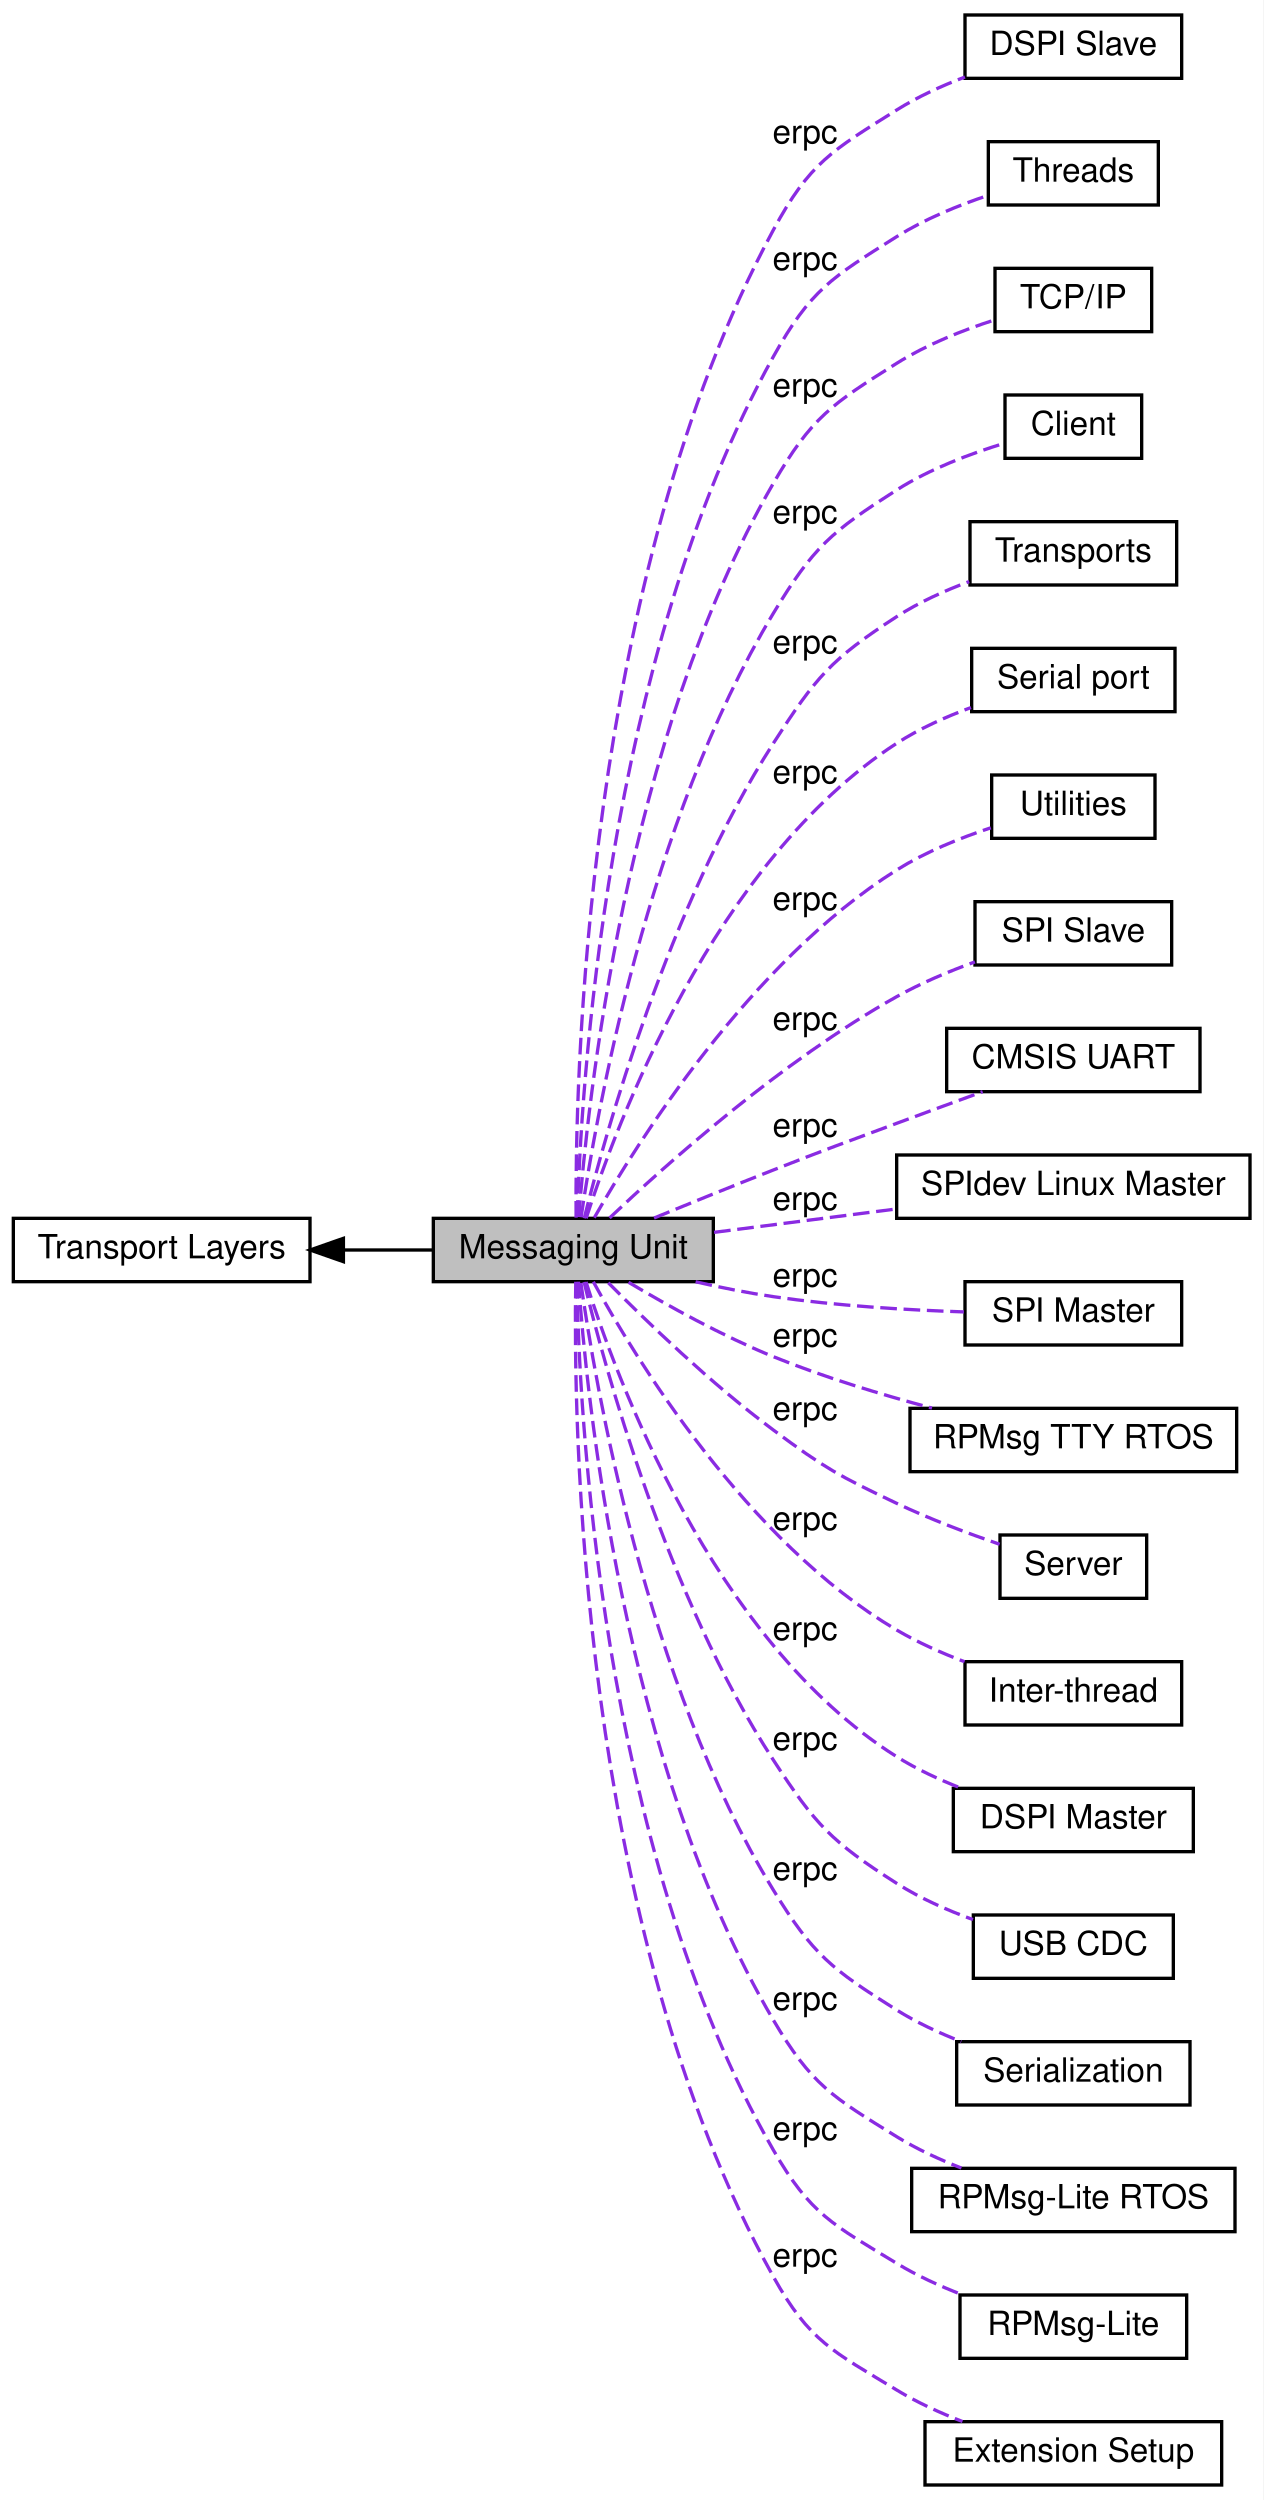
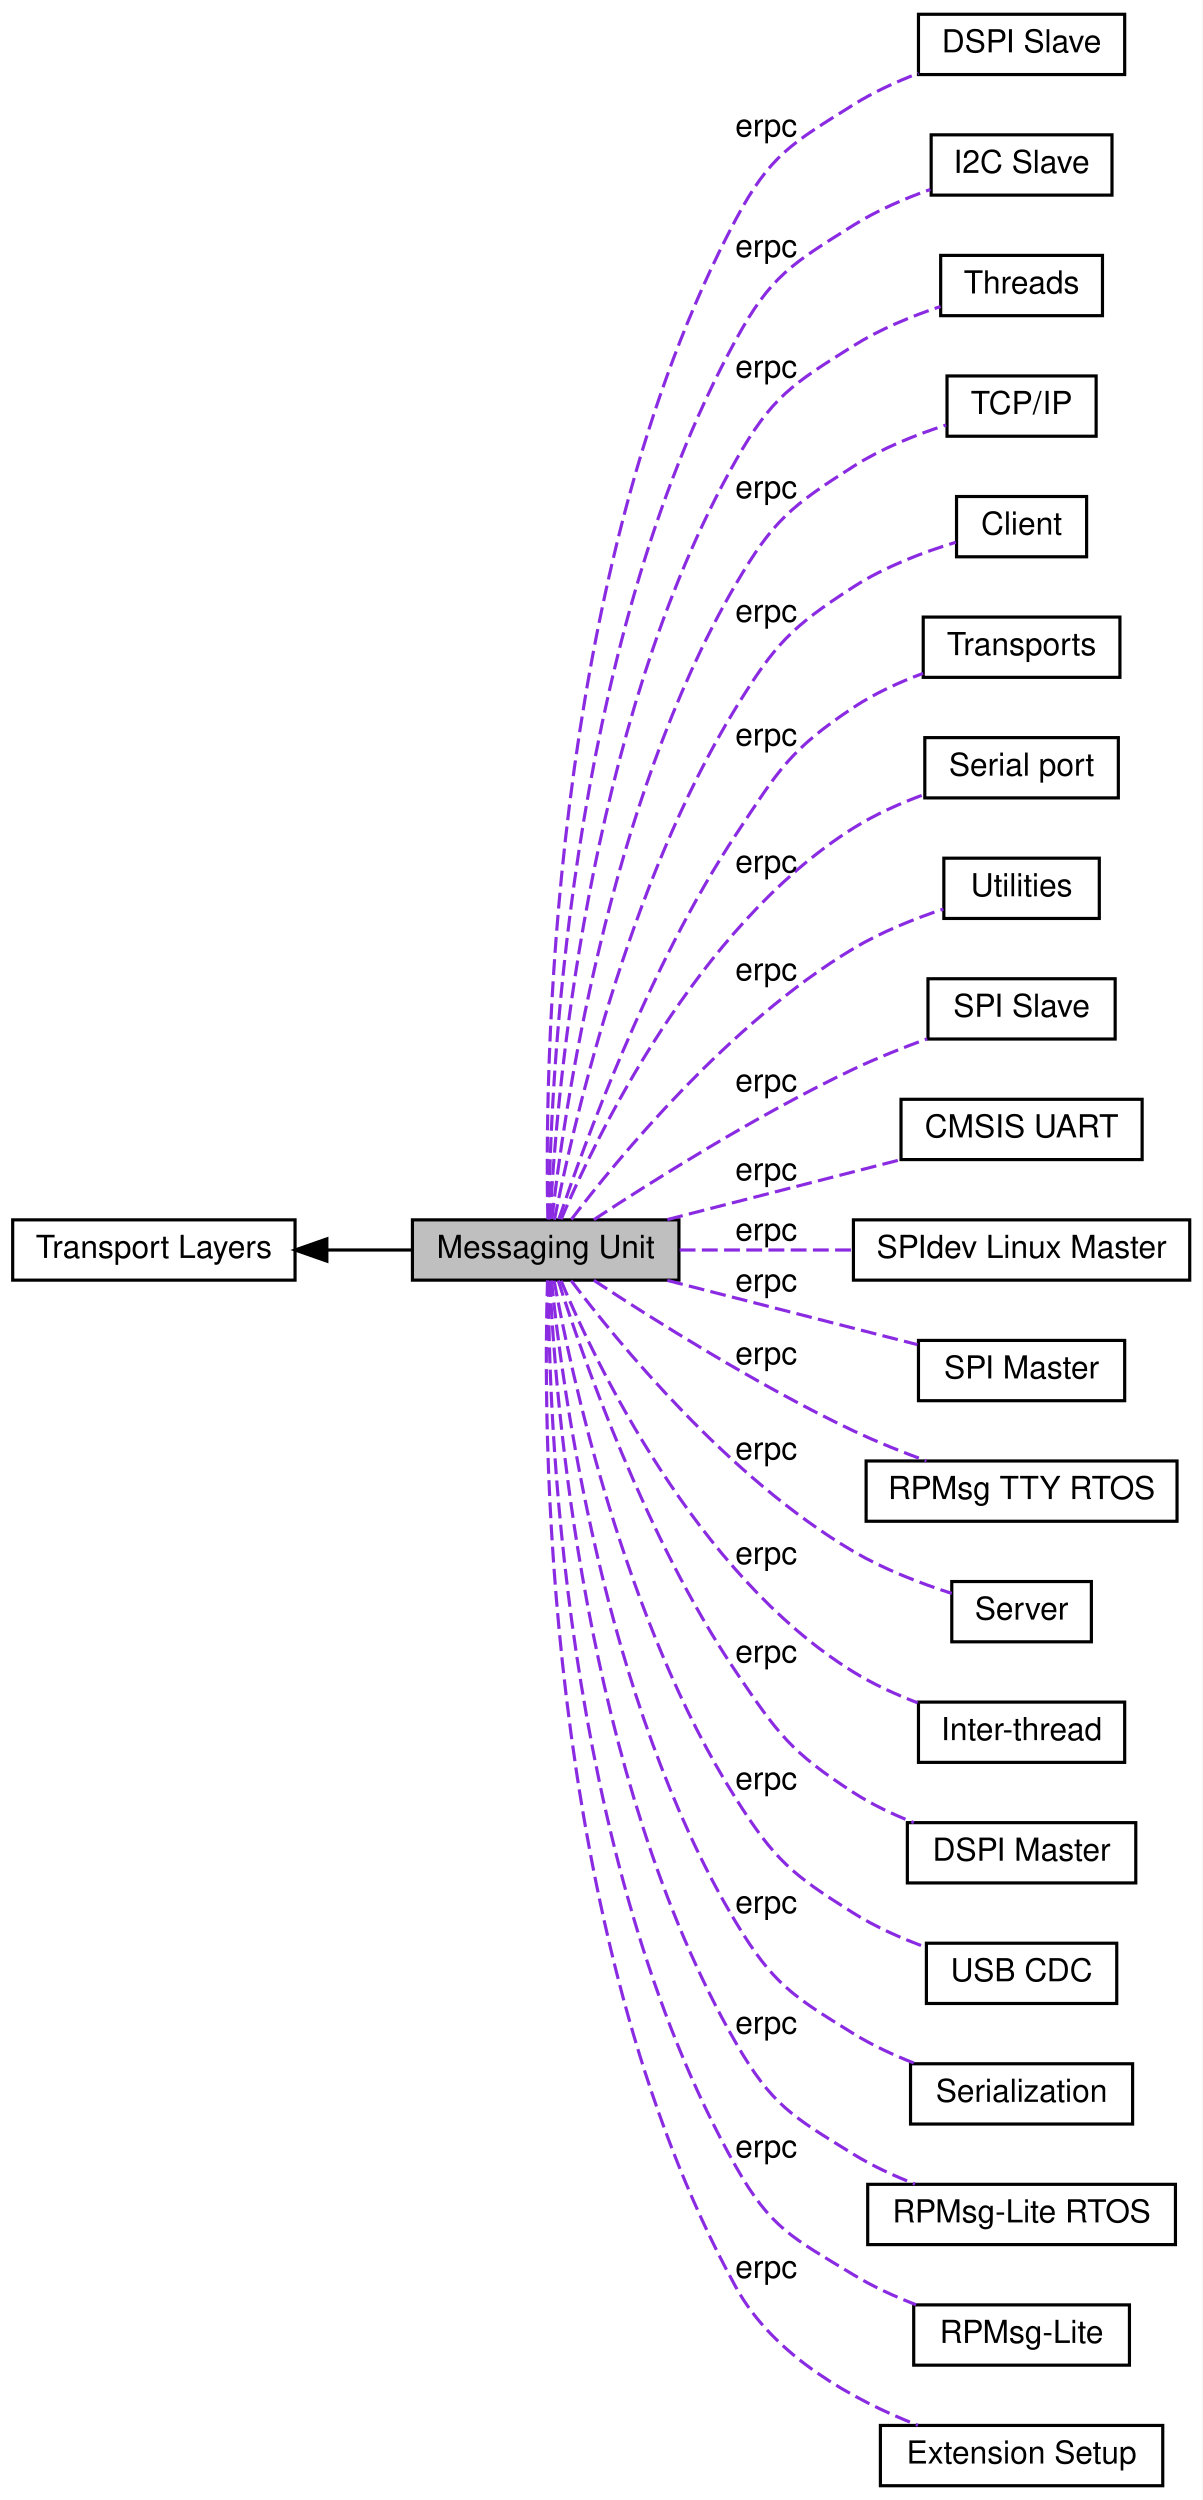
- <svg xmlns="http://www.w3.org/2000/svg" xmlns:xlink="http://www.w3.org/1999/xlink" width="379pt" height="750pt" viewBox="0.00 0.00 379.00 750.00">
-   <g id="graph0" class="graph" transform="scale(1 1) rotate(0) translate(4 746)">
-     <polygon fill="white" stroke="none" points="-4,4 -4,-746 375,-746 375,4 -4,4" />
+ <svg xmlns="http://www.w3.org/2000/svg" xmlns:xlink="http://www.w3.org/1999/xlink" width="379pt" height="788pt" viewBox="0.00 0.00 379.00 788.00">
+   <g id="graph0" class="graph" transform="scale(1 1) rotate(0) translate(4 784)">
+     <polygon fill="white" stroke="none" points="-4,4 -4,-784 375,-784 375,4 -4,4" />
    <g id="node1" class="node">
      <g id="a_node1">
        <a xlink:href="group__transports.html" target="_top" xlink:title="Transport layer classes. ">
-           <polygon fill="white" stroke="black" points="0,-361.5 0,-380.5 89,-380.5 89,-361.5 0,-361.5" />
-           <text text-anchor="middle" x="44.5" y="-368.5" font-family="Helvetica,sans-Serif" font-size="10.00">Transport Layers</text>
-         </a>
-       </g>
-     </g>
-     <g id="node4" class="node">
-       <polygon fill="#bfbfbf" stroke="black" points="126,-361.5 126,-380.5 210,-380.5 210,-361.5 126,-361.5" />
-       <text text-anchor="middle" x="168" y="-368.5" font-family="Helvetica,sans-Serif" font-size="10.00">Messaging Unit</text>
+           <polygon fill="white" stroke="black" points="0,-380.5 0,-399.5 89,-399.5 89,-380.5 0,-380.5" />
+           <text text-anchor="middle" x="44.5" y="-387.5" font-family="Helvetica,sans-Serif" font-size="10.00">Transport Layers</text>
+         </a>
+       </g>
+     </g>
+     <g id="node5" class="node">
+       <polygon fill="#bfbfbf" stroke="black" points="126,-380.5 126,-399.5 210,-399.5 210,-380.5 126,-380.5" />
+       <text text-anchor="middle" x="168" y="-387.5" font-family="Helvetica,sans-Serif" font-size="10.00">Messaging Unit</text>
    </g>
    <g id="edge1" class="edge">
-       <path fill="none" stroke="black" d="M99.028,-371C108.009,-371 117.204,-371 125.813,-371" />
-       <polygon fill="black" stroke="black" points="99.021,-367.5 89.021,-371 99.021,-374.5 99.021,-367.5" />
+       <path fill="none" stroke="black" d="M99.028,-390C108.009,-390 117.204,-390 125.813,-390" />
+       <polygon fill="black" stroke="black" points="99.021,-386.5 89.021,-390 99.021,-393.5 99.021,-386.5" />
    </g>
    <g id="node2" class="node">
      <g id="a_node2">
-         <a xlink:href="group__dspi__slave__transport.html" target="_top" xlink:title="Kinetis SDK DSPI slave driver transport. ">
-           <polygon fill="white" stroke="black" points="285.5,-722.5 285.5,-741.5 350.5,-741.5 350.5,-722.5 285.5,-722.5" />
-           <text text-anchor="middle" x="318" y="-729.5" font-family="Helvetica,sans-Serif" font-size="10.00">DSPI Slave</text>
+         <a xlink:href="group__dspi__slave__transport.html" target="_top" xlink:title="MCUXpressoSDK DSPI slave driver transport. ">
+           <polygon fill="white" stroke="black" points="285.5,-760.5 285.5,-779.5 350.5,-779.5 350.5,-760.5 285.5,-760.5" />
+           <text text-anchor="middle" x="318" y="-767.5" font-family="Helvetica,sans-Serif" font-size="10.00">DSPI Slave</text>
        </a>
      </g>
    </g>
    <g id="node3" class="node">
      <g id="a_node3">
+         <a xlink:href="group__i2c__slave__transport.html" target="_top" xlink:title="MCUXpressoSDK I2C slave driver transport. ">
+           <polygon fill="white" stroke="black" points="289.5,-722.5 289.5,-741.5 346.5,-741.5 346.5,-722.5 289.5,-722.5" />
+           <text text-anchor="middle" x="318" y="-729.5" font-family="Helvetica,sans-Serif" font-size="10.00">I2C Slave</text>
+         </a>
+       </g>
+     </g>
+     <g id="node4" class="node">
+       <g id="a_node4">
        <a xlink:href="group__port__threads.html" target="_top" xlink:title="Threading model. ">
          <polygon fill="white" stroke="black" points="292.5,-684.5 292.5,-703.5 343.5,-703.5 343.5,-684.5 292.5,-684.5" />
          <text text-anchor="middle" x="318" y="-691.5" font-family="Helvetica,sans-Serif" font-size="10.00">Threads</text>
        </a>
      </g>
    </g>
    <g id="edge10" class="edge">
-       <path fill="none" stroke="blueviolet" stroke-dasharray="5,2" d="M168.823,-380.694C168.505,-420.179 171.224,-571.771 228,-677 238.895,-697.192 245.573,-700.793 265,-713 271.266,-716.938 278.468,-720.225 285.474,-722.898" />
+       <path fill="none" stroke="blueviolet" stroke-dasharray="5,2" d="M168.679,-399.729C167.736,-440.748 168.16,-602.633 228,-715 238.785,-735.251 245.573,-738.793 265,-751 271.266,-754.938 278.468,-758.225 285.474,-760.898" />
+       <text text-anchor="middle" x="237.5" y="-741" font-family="Helvetica,sans-Serif" font-size="10.00">erpc</text>
+     </g>
+     <g id="edge11" class="edge">
+       <path fill="none" stroke="blueviolet" stroke-dasharray="5,2" d="M168.984,-399.607C169.312,-437.435 174.257,-578.839 228,-677 239.018,-697.125 245.573,-700.793 265,-713 272.406,-717.653 281.117,-721.399 289.27,-724.295" />
      <text text-anchor="middle" x="237.5" y="-703" font-family="Helvetica,sans-Serif" font-size="10.00">erpc</text>
    </g>
    <g id="edge8" class="edge">
-       <path fill="none" stroke="blueviolet" stroke-dasharray="5,2" d="M169.175,-380.963C170.22,-417.716 177.489,-548.251 228,-639 239.158,-659.048 245.573,-662.793 265,-675 273.382,-680.267 283.437,-684.372 292.462,-687.396" />
+       <path fill="none" stroke="blueviolet" stroke-dasharray="5,2" d="M169.38,-399.737C171.117,-434.538 180.444,-555.141 228,-639 239.318,-658.958 245.573,-662.793 265,-675 273.382,-680.267 283.437,-684.372 292.462,-687.396" />
      <text text-anchor="middle" x="237.5" y="-665" font-family="Helvetica,sans-Serif" font-size="10.00">erpc</text>
    </g>
-     <g id="node5" class="node">
-       <g id="a_node5">
+     <g id="node6" class="node">
+       <g id="a_node6">
        <a xlink:href="group__tcp__transport.html" target="_top" xlink:title="Simple TCP/IP transport. ">
          <polygon fill="white" stroke="black" points="294.5,-646.5 294.5,-665.5 341.5,-665.5 341.5,-646.5 294.5,-646.5" />
          <text text-anchor="middle" x="318" y="-653.5" font-family="Helvetica,sans-Serif" font-size="10.00">TCP/IP</text>
        </a>
      </g>
    </g>
-     <g id="edge19" class="edge">
-       <path fill="none" stroke="blueviolet" stroke-dasharray="5,2" d="M169.636,-380.908C172.153,-414.208 183.57,-524.311 228,-601 239.502,-620.853 245.573,-624.793 265,-637 273.952,-642.625 284.812,-646.924 294.287,-649.998" />
+     <g id="edge20" class="edge">
+       <path fill="none" stroke="blueviolet" stroke-dasharray="5,2" d="M169.985,-399.892C173.465,-431.237 187.247,-530.389 228,-600 239.75,-620.07 245.394,-624.492 265,-637 273.913,-642.686 284.768,-646.994 294.249,-650.058" />
      <text text-anchor="middle" x="237.5" y="-627" font-family="Helvetica,sans-Serif" font-size="10.00">erpc</text>
    </g>
-     <g id="node6" class="node">
-       <g id="a_node6">
+     <g id="node7" class="node">
+       <g id="a_node7">
        <a xlink:href="group__infra__client.html" target="_top" xlink:title="Client classes. ">
          <polygon fill="white" stroke="black" points="297.5,-608.5 297.5,-627.5 338.5,-627.5 338.5,-608.5 297.5,-608.5" />
          <text text-anchor="middle" x="318" y="-615.5" font-family="Helvetica,sans-Serif" font-size="10.00">Client</text>
        </a>
      </g>
    </g>
    <g id="edge2" class="edge">
-       <path fill="none" stroke="blueviolet" stroke-dasharray="5,2" d="M170.324,-380.817C174.628,-410.199 190.193,-499.285 228,-562 240.007,-581.917 245.394,-586.492 265,-599 274.886,-605.307 287.159,-609.917 297.299,-613.016" />
-       <text text-anchor="middle" x="237.5" y="-589" font-family="Helvetica,sans-Serif" font-size="10.00">erpc</text>
-     </g>
-     <g id="node7" class="node">
-       <g id="a_node7">
+       <path fill="none" stroke="blueviolet" stroke-dasharray="5,2" d="M170.755,-399.524C176.034,-426.506 193.572,-505.117 228,-561 240.364,-581.069 245.212,-586.19 265,-599 274.843,-605.372 287.115,-609.986 297.264,-613.07" />
+       <text text-anchor="middle" x="237.5" y="-588" font-family="Helvetica,sans-Serif" font-size="10.00">erpc</text>
+     </g>
+     <g id="node8" class="node">
+       <g id="a_node8">
        <a xlink:href="group__infra__transport.html" target="_top" xlink:title="Superclasses for building transports. ">
          <polygon fill="white" stroke="black" points="287,-570.5 287,-589.5 349,-589.5 349,-570.5 287,-570.5" />
          <text text-anchor="middle" x="318" y="-577.5" font-family="Helvetica,sans-Serif" font-size="10.00">Transports</text>
        </a>
      </g>
    </g>
    <g id="edge4" class="edge">
-       <path fill="none" stroke="blueviolet" stroke-dasharray="5,2" d="M171.265,-380.516C177.482,-405.414 196.476,-473.943 228,-523 240.743,-542.831 245.212,-548.19 265,-561 271.616,-565.283 279.329,-568.772 286.757,-571.535" />
-       <text text-anchor="middle" x="237.5" y="-550" font-family="Helvetica,sans-Serif" font-size="10.00">erpc</text>
-     </g>
-     <g id="node8" class="node">
-       <g id="a_node8">
+       <path fill="none" stroke="blueviolet" stroke-dasharray="5,2" d="M172.167,-399.753C179.736,-422.28 200.323,-479.196 228,-521 241.369,-541.193 244.841,-547.58 265,-561 271.641,-565.421 279.441,-568.972 286.952,-571.753" />
+       <text text-anchor="middle" x="237.5" y="-549" font-family="Helvetica,sans-Serif" font-size="10.00">erpc</text>
+     </g>
+     <g id="node9" class="node">
+       <g id="a_node9">
        <a xlink:href="group__serial__transport.html" target="_top" xlink:title="POSIX and Win32 serial port transport. ">
          <polygon fill="white" stroke="black" points="287.5,-532.5 287.5,-551.5 348.5,-551.5 348.5,-532.5 287.5,-532.5" />
          <text text-anchor="middle" x="318" y="-539.5" font-family="Helvetica,sans-Serif" font-size="10.00">Serial port</text>
        </a>
      </g>
    </g>
-     <g id="edge15" class="edge">
-       <path fill="none" stroke="blueviolet" stroke-dasharray="5,2" d="M171.855,-380.509C180.627,-407.917 209.979,-487.381 265,-523 271.777,-527.388 279.706,-530.941 287.3,-533.736" />
-       <text text-anchor="middle" x="237.5" y="-511" font-family="Helvetica,sans-Serif" font-size="10.00">erpc</text>
-     </g>
-     <g id="node9" class="node">
-       <g id="a_node9">
+     <g id="edge16" class="edge">
+       <path fill="none" stroke="blueviolet" stroke-dasharray="5,2" d="M172.871,-399.667C183.435,-424.688 215.329,-491.789 265,-523 271.836,-527.296 279.785,-530.818 287.38,-533.612" />
+       <text text-anchor="middle" x="237.5" y="-509" font-family="Helvetica,sans-Serif" font-size="10.00">erpc</text>
+     </g>
+     <g id="node10" class="node">
+       <g id="a_node10">
        <a xlink:href="group__infra__utility.html" target="_top" xlink:title="Utility code used by the infrastructure. ">
          <polygon fill="white" stroke="black" points="293.5,-494.5 293.5,-513.5 342.5,-513.5 342.5,-494.5 293.5,-494.5" />
          <text text-anchor="middle" x="318" y="-501.5" font-family="Helvetica,sans-Serif" font-size="10.00">Utilities</text>
        </a>
      </g>
    </g>
    <g id="edge5" class="edge">
-       <path fill="none" stroke="blueviolet" stroke-dasharray="5,2" d="M174.292,-380.693C186.897,-402.833 220.964,-457.33 265,-485 273.627,-490.421 284.025,-494.61 293.248,-497.658" />
-       <text text-anchor="middle" x="237.5" y="-473" font-family="Helvetica,sans-Serif" font-size="10.00">erpc</text>
-     </g>
-     <g id="node10" class="node">
-       <g id="a_node10">
-         <a xlink:href="group__spi__slave__transport.html" target="_top" xlink:title="Kinetis SDK SPI slave driver transport. ">
+       <path fill="none" stroke="blueviolet" stroke-dasharray="5,2" d="M176.072,-399.612C190.602,-418.689 225.767,-461.519 265,-485 273.742,-490.232 284.16,-494.389 293.367,-497.464" />
+       <text text-anchor="middle" x="237.5" y="-475" font-family="Helvetica,sans-Serif" font-size="10.00">erpc</text>
+     </g>
+     <g id="node11" class="node">
+       <g id="a_node11">
+         <a xlink:href="group__spi__slave__transport.html" target="_top" xlink:title="MCUXpressoSDK SPI slave driver transport. ">
          <polygon fill="white" stroke="black" points="288.5,-456.5 288.5,-475.5 347.5,-475.5 347.5,-456.5 288.5,-456.5" />
          <text text-anchor="middle" x="318" y="-463.5" font-family="Helvetica,sans-Serif" font-size="10.00">SPI Slave</text>
        </a>
      </g>
    </g>
-     <g id="edge17" class="edge">
-       <path fill="none" stroke="blueviolet" stroke-dasharray="5,2" d="M178.868,-380.61C195.451,-396.325 230.493,-427.699 265,-447 272.298,-451.082 280.641,-454.584 288.477,-457.429" />
-       <text text-anchor="middle" x="237.5" y="-437" font-family="Helvetica,sans-Serif" font-size="10.00">erpc</text>
-     </g>
-     <g id="node11" class="node">
-       <g id="a_node11">
+     <g id="edge18" class="edge">
+       <path fill="none" stroke="blueviolet" stroke-dasharray="5,2" d="M183.177,-399.556C201.514,-411.647 234.705,-432.624 265,-447 272.381,-450.502 280.593,-453.774 288.271,-456.581" />
+       <text text-anchor="middle" x="237.5" y="-440" font-family="Helvetica,sans-Serif" font-size="10.00">erpc</text>
+     </g>
+     <g id="node12" class="node">
+       <g id="a_node12">
        <a xlink:href="group__uart__transport.html" target="_top" xlink:title="CMSIS UART driver transport. ">
          <polygon fill="white" stroke="black" points="280,-418.5 280,-437.5 356,-437.5 356,-418.5 280,-418.5" />
          <text text-anchor="middle" x="318" y="-425.5" font-family="Helvetica,sans-Serif" font-size="10.00">CMSIS UART</text>
        </a>
      </g>
    </g>
-     <g id="edge20" class="edge">
-       <path fill="none" stroke="blueviolet" stroke-dasharray="5,2" d="M192.206,-380.593C203.054,-385.039 216.162,-390.354 228,-395 244.367,-401.424 248.52,-402.872 265,-409 273.378,-412.116 282.532,-415.475 290.792,-418.49" />
-       <text text-anchor="middle" x="237.5" y="-405" font-family="Helvetica,sans-Serif" font-size="10.00">erpc</text>
-     </g>
-     <g id="node12" class="node">
-       <g id="a_node12">
+     <g id="edge21" class="edge">
+       <path fill="none" stroke="blueviolet" stroke-dasharray="5,2" d="M206.347,-399.589C228.868,-405.372 257.449,-412.71 279.922,-418.48" />
+       <text text-anchor="middle" x="237.5" y="-412" font-family="Helvetica,sans-Serif" font-size="10.00">erpc</text>
+     </g>
+     <g id="node13" class="node">
+       <g id="a_node13">
        <a xlink:href="group__spidev__master__transport.html" target="_top" xlink:title="SPIdev Linux transport. ">
          <polygon fill="white" stroke="black" points="265,-380.5 265,-399.5 371,-399.5 371,-380.5 265,-380.5" />
          <text text-anchor="middle" x="318" y="-387.5" font-family="Helvetica,sans-Serif" font-size="10.00">SPIdev Linux Master</text>
        </a>
      </g>
    </g>
-     <g id="edge18" class="edge">
-       <path fill="none" stroke="blueviolet" stroke-dasharray="5,2" d="M210.226,-376.293C227.161,-378.467 246.966,-381.009 264.889,-383.31" />
-       <text text-anchor="middle" x="237.5" y="-383" font-family="Helvetica,sans-Serif" font-size="10.00">erpc</text>
-     </g>
-     <g id="node13" class="node">
-       <g id="a_node13">
-         <a xlink:href="group__spi__master__transport.html" target="_top" xlink:title="Kinetis SDK SPI master driver transport. ">
+     <g id="edge19" class="edge">
+       <path fill="none" stroke="blueviolet" stroke-dasharray="5,2" d="M210.226,-390C227.161,-390 246.966,-390 264.889,-390" />
+       <text text-anchor="middle" x="237.5" y="-393" font-family="Helvetica,sans-Serif" font-size="10.00">erpc</text>
+     </g>
+     <g id="node14" class="node">
+       <g id="a_node14">
+         <a xlink:href="group__spi__master__transport.html" target="_top" xlink:title="MCUXpressoSDK SPI master driver transport. ">
          <polygon fill="white" stroke="black" points="285.5,-342.5 285.5,-361.5 350.5,-361.5 350.5,-342.5 285.5,-342.5" />
          <text text-anchor="middle" x="318" y="-349.5" font-family="Helvetica,sans-Serif" font-size="10.00">SPI Master</text>
        </a>
      </g>
    </g>
-     <g id="edge16" class="edge">
-       <path fill="none" stroke="blueviolet" stroke-dasharray="5,2" d="M204.685,-361.463C212.33,-359.721 220.395,-358.107 228,-357 246.837,-354.258 268.118,-352.997 285.147,-352.426" />
-       <text text-anchor="middle" x="237.5" y="-360" font-family="Helvetica,sans-Serif" font-size="10.00">erpc</text>
-     </g>
-     <g id="node14" class="node">
-       <g id="a_node14">
+     <g id="edge17" class="edge">
+       <path fill="none" stroke="blueviolet" stroke-dasharray="5,2" d="M206.347,-380.411C230.666,-374.167 262.052,-366.108 285.182,-360.169" />
+       <text text-anchor="middle" x="237.5" y="-377" font-family="Helvetica,sans-Serif" font-size="10.00">erpc</text>
+     </g>
+     <g id="node15" class="node">
+       <g id="a_node15">
        <a xlink:href="group__rpmsg__tty__rtos__transport.html" target="_top" xlink:title="RPMsg TTY RTOS transport. ">
          <polygon fill="white" stroke="black" points="269,-304.5 269,-323.5 367,-323.5 367,-304.5 269,-304.5" />
          <text text-anchor="middle" x="318" y="-311.5" font-family="Helvetica,sans-Serif" font-size="10.00">RPMsg TTY RTOS</text>
        </a>
      </g>
    </g>
-     <g id="edge14" class="edge">
-       <path fill="none" stroke="blueviolet" stroke-dasharray="5,2" d="M184.558,-361.315C196.191,-354.386 212.667,-345.221 228,-339 243.17,-332.846 260.38,-327.627 275.596,-323.575" />
-       <text text-anchor="middle" x="237.5" y="-342" font-family="Helvetica,sans-Serif" font-size="10.00">erpc</text>
-     </g>
-     <g id="node15" class="node">
-       <g id="a_node15">
+     <g id="edge15" class="edge">
+       <path fill="none" stroke="blueviolet" stroke-dasharray="5,2" d="M183.177,-380.444C201.514,-368.353 234.705,-347.376 265,-333 272.294,-329.539 280.4,-326.303 288,-323.518" />
+       <text text-anchor="middle" x="237.5" y="-354" font-family="Helvetica,sans-Serif" font-size="10.00">erpc</text>
+     </g>
+     <g id="node16" class="node">
+       <g id="a_node16">
        <a xlink:href="group__infra__server.html" target="_top" xlink:title="Server classes. ">
          <polygon fill="white" stroke="black" points="296,-266.5 296,-285.5 340,-285.5 340,-266.5 296,-266.5" />
          <text text-anchor="middle" x="318" y="-273.5" font-family="Helvetica,sans-Serif" font-size="10.00">Server</text>
        </a>
      </g>
    </g>
    <g id="edge6" class="edge">
-       <path fill="none" stroke="blueviolet" stroke-dasharray="5,2" d="M178.483,-361.175C189.715,-349.818 209.272,-330.909 228,-317 243.359,-305.593 247.718,-303.207 265,-295 274.898,-290.299 286.292,-286.018 295.887,-282.714" />
-       <text text-anchor="middle" x="237.5" y="-320" font-family="Helvetica,sans-Serif" font-size="10.00">erpc</text>
-     </g>
-     <g id="node16" class="node">
-       <g id="a_node16">
+       <path fill="none" stroke="blueviolet" stroke-dasharray="5,2" d="M176.041,-380.337C190.517,-361.168 225.589,-318.181 265,-295 274.61,-289.347 286.188,-284.916 295.977,-281.76" />
+       <text text-anchor="middle" x="237.5" y="-324" font-family="Helvetica,sans-Serif" font-size="10.00">erpc</text>
+     </g>
+     <g id="node17" class="node">
+       <g id="a_node17">
        <a xlink:href="group__itbp__transport.html" target="_top" xlink:title="Simple inter-thread communications transport. ">
          <polygon fill="white" stroke="black" points="285.5,-228.5 285.5,-247.5 350.5,-247.5 350.5,-228.5 285.5,-228.5" />
          <text text-anchor="middle" x="318" y="-235.5" font-family="Helvetica,sans-Serif" font-size="10.00">Inter-thread</text>
        </a>
      </g>
    </g>
-     <g id="edge11" class="edge">
-       <path fill="none" stroke="blueviolet" stroke-dasharray="5,2" d="M173.999,-361.46C186.223,-339.158 219.949,-283.498 265,-257 271.296,-253.297 278.437,-250.117 285.366,-247.478" />
-       <text text-anchor="middle" x="237.5" y="-287" font-family="Helvetica,sans-Serif" font-size="10.00">erpc</text>
-     </g>
-     <g id="node17" class="node">
-       <g id="a_node17">
-         <a xlink:href="group__dspi__master__transport.html" target="_top" xlink:title="Kinetis SDK DSPI master driver transport. ">
+     <g id="edge12" class="edge">
+       <path fill="none" stroke="blueviolet" stroke-dasharray="5,2" d="M172.846,-380.293C183.35,-355.175 215.111,-287.861 265,-257 271.212,-253.157 278.319,-249.921 285.242,-247.271" />
+       <text text-anchor="middle" x="237.5" y="-291" font-family="Helvetica,sans-Serif" font-size="10.00">erpc</text>
+     </g>
+     <g id="node18" class="node">
+       <g id="a_node18">
+         <a xlink:href="group__dspi__master__transport.html" target="_top" xlink:title="MCUXpressoSDK DSPI master driver transport. ">
          <polygon fill="white" stroke="black" points="282,-190.5 282,-209.5 354,-209.5 354,-190.5 282,-190.5" />
          <text text-anchor="middle" x="318" y="-197.5" font-family="Helvetica,sans-Serif" font-size="10.00">DSPI Master</text>
        </a>
      </g>
    </g>
    <g id="edge9" class="edge">
-       <path fill="none" stroke="blueviolet" stroke-dasharray="5,2" d="M171.809,-361.418C180.456,-333.815 209.503,-253.872 265,-219 270.941,-215.267 277.722,-212.118 284.381,-209.523" />
-       <text text-anchor="middle" x="237.5" y="-254" font-family="Helvetica,sans-Serif" font-size="10.00">erpc</text>
-     </g>
-     <g id="node18" class="node">
-       <g id="a_node18">
+       <path fill="none" stroke="blueviolet" stroke-dasharray="5,2" d="M171.952,-380.385C179.203,-357.638 199.408,-299.263 228,-257 241.209,-237.476 245.212,-231.81 265,-219 270.809,-215.239 277.464,-212.091 284.029,-209.508" />
+       <text text-anchor="middle" x="237.5" y="-260" font-family="Helvetica,sans-Serif" font-size="10.00">erpc</text>
+     </g>
+     <g id="node19" class="node">
+       <g id="a_node19">
        <a xlink:href="group___u_s_b___c_d_c__transport.html" target="_top" xlink:title="USB CDC transport. ">
          <polygon fill="white" stroke="black" points="288,-152.5 288,-171.5 348,-171.5 348,-152.5 288,-152.5" />
          <text text-anchor="middle" x="318" y="-159.5" font-family="Helvetica,sans-Serif" font-size="10.00">USB CDC</text>
        </a>
      </g>
    </g>
-     <g id="edge21" class="edge">
-       <path fill="none" stroke="blueviolet" stroke-dasharray="5,2" d="M171.213,-361.396C177.305,-336.274 196.021,-267.16 228,-218 240.681,-198.506 245.394,-193.508 265,-181 271.969,-176.554 280.124,-172.951 287.881,-170.127" />
-       <text text-anchor="middle" x="237.5" y="-221" font-family="Helvetica,sans-Serif" font-size="10.00">erpc</text>
-     </g>
-     <g id="node19" class="node">
-       <g id="a_node19">
+     <g id="edge22" class="edge">
+       <path fill="none" stroke="blueviolet" stroke-dasharray="5,2" d="M170.651,-380.316C175.659,-352.891 192.552,-273.055 228,-217 240.263,-197.608 245.573,-193.207 265,-181 271.999,-176.602 280.164,-173.015 287.922,-170.19" />
+       <text text-anchor="middle" x="237.5" y="-220" font-family="Helvetica,sans-Serif" font-size="10.00">erpc</text>
+     </g>
+     <g id="node20" class="node">
+       <g id="a_node20">
        <a xlink:href="group__infra__codec.html" target="_top" xlink:title="Classes used for message serialization. ">
          <polygon fill="white" stroke="black" points="283,-114.5 283,-133.5 353,-133.5 353,-114.5 283,-114.5" />
          <text text-anchor="middle" x="318" y="-121.5" font-family="Helvetica,sans-Serif" font-size="10.00">Serialization</text>
        </a>
      </g>
    </g>
    <g id="edge3" class="edge">
-       <path fill="none" stroke="blueviolet" stroke-dasharray="5,2" d="M170.271,-361.107C174.429,-331.504 189.628,-241.781 228,-179 239.965,-159.423 245.573,-155.207 265,-143 270.941,-139.267 277.722,-136.118 284.381,-133.523" />
-       <text text-anchor="middle" x="237.5" y="-182" font-family="Helvetica,sans-Serif" font-size="10.00">erpc</text>
-     </g>
-     <g id="node20" class="node">
-       <g id="a_node20">
+       <path fill="none" stroke="blueviolet" stroke-dasharray="5,2" d="M169.836,-380.408C172.926,-349.121 185.804,-248.027 228,-178 239.683,-158.612 245.749,-154.908 265,-143 270.967,-139.309 277.759,-136.178 284.421,-133.588" />
+       <text text-anchor="middle" x="237.5" y="-181" font-family="Helvetica,sans-Serif" font-size="10.00">erpc</text>
+     </g>
+     <g id="node21" class="node">
+       <g id="a_node21">
        <a xlink:href="group__rpmsg__lite__rtos__transport.html" target="_top" xlink:title="RPMsg-Lite zero copy transport using RTOS API. ">
          <polygon fill="white" stroke="black" points="269.5,-76.5 269.5,-95.5 366.5,-95.5 366.5,-76.5 269.5,-76.5" />
          <text text-anchor="middle" x="318" y="-83.5" font-family="Helvetica,sans-Serif" font-size="10.00">RPMsg-Lite RTOS</text>
        </a>
      </g>
    </g>
-     <g id="edge12" class="edge">
-       <path fill="none" stroke="blueviolet" stroke-dasharray="5,2" d="M169.552,-361.488C171.834,-328.536 182.678,-217.067 228,-140 239.475,-120.488 245.749,-116.908 265,-105 270.967,-101.309 277.759,-98.178 284.421,-95.588" />
+     <g id="edge13" class="edge">
+       <path fill="none" stroke="blueviolet" stroke-dasharray="5,2" d="M169.328,-380.2C170.894,-345.182 179.709,-223.861 228,-140 239.296,-120.384 245.749,-116.908 265,-105 270.967,-101.309 277.759,-98.178 284.421,-95.588" />
      <text text-anchor="middle" x="237.5" y="-143" font-family="Helvetica,sans-Serif" font-size="10.00">erpc</text>
    </g>
-     <g id="node21" class="node">
-       <g id="a_node21">
+     <g id="node22" class="node">
+       <g id="a_node22">
        <a xlink:href="group__rpmsg__lite__transport.html" target="_top" xlink:title="RPMsg-Lite zero copy transport. ">
          <polygon fill="white" stroke="black" points="284,-38.5 284,-57.5 352,-57.5 352,-38.5 284,-38.5" />
          <text text-anchor="middle" x="318" y="-45.5" font-family="Helvetica,sans-Serif" font-size="10.00">RPMsg-Lite</text>
        </a>
      </g>
    </g>
-     <g id="edge13" class="edge">
-       <path fill="none" stroke="blueviolet" stroke-dasharray="5,2" d="M169.061,-361.42C169.693,-324.932 175.663,-192.117 228,-101 239.124,-81.634 245.923,-78.611 265,-67 271.076,-63.302 277.984,-60.154 284.736,-57.548" />
+     <g id="edge14" class="edge">
+       <path fill="none" stroke="blueviolet" stroke-dasharray="5,2" d="M168.883,-380.28C168.835,-342.017 172.56,-199.073 228,-101 238.99,-81.558 245.923,-78.611 265,-67 271.076,-63.302 277.984,-60.154 284.736,-57.548" />
      <text text-anchor="middle" x="237.5" y="-104" font-family="Helvetica,sans-Serif" font-size="10.00">erpc</text>
    </g>
-     <g id="node22" class="node">
-       <g id="a_node22">
+     <g id="node23" class="node">
+       <g id="a_node23">
        <a xlink:href="group__port__setup__extensions.html" target="_top" xlink:title="Extension setup functions. ">
          <polygon fill="white" stroke="black" points="273.5,-0.5 273.5,-19.5 362.5,-19.5 362.5,-0.5 273.5,-0.5" />
          <text text-anchor="middle" x="318" y="-7.5" font-family="Helvetica,sans-Serif" font-size="10.00">Extension Setup</text>
        </a>
      </g>
    </g>
    <g id="edge7" class="edge">
-       <path fill="none" stroke="blueviolet" stroke-dasharray="5,2" d="M168.727,-361.466C168.007,-321.97 169.292,-168.34 228,-63 238.872,-43.492 245.923,-40.611 265,-29 271.076,-25.302 277.984,-22.154 284.736,-19.548" />
+       <path fill="none" stroke="blueviolet" stroke-dasharray="5,2" d="M168.588,-380.444C167.235,-339.449 166.118,-175.453 228,-63 239.965,-41.257 264.892,-27.555 285.331,-19.542" />
      <text text-anchor="middle" x="237.5" y="-66" font-family="Helvetica,sans-Serif" font-size="10.00">erpc</text>
    </g>
  </g>
</svg>
